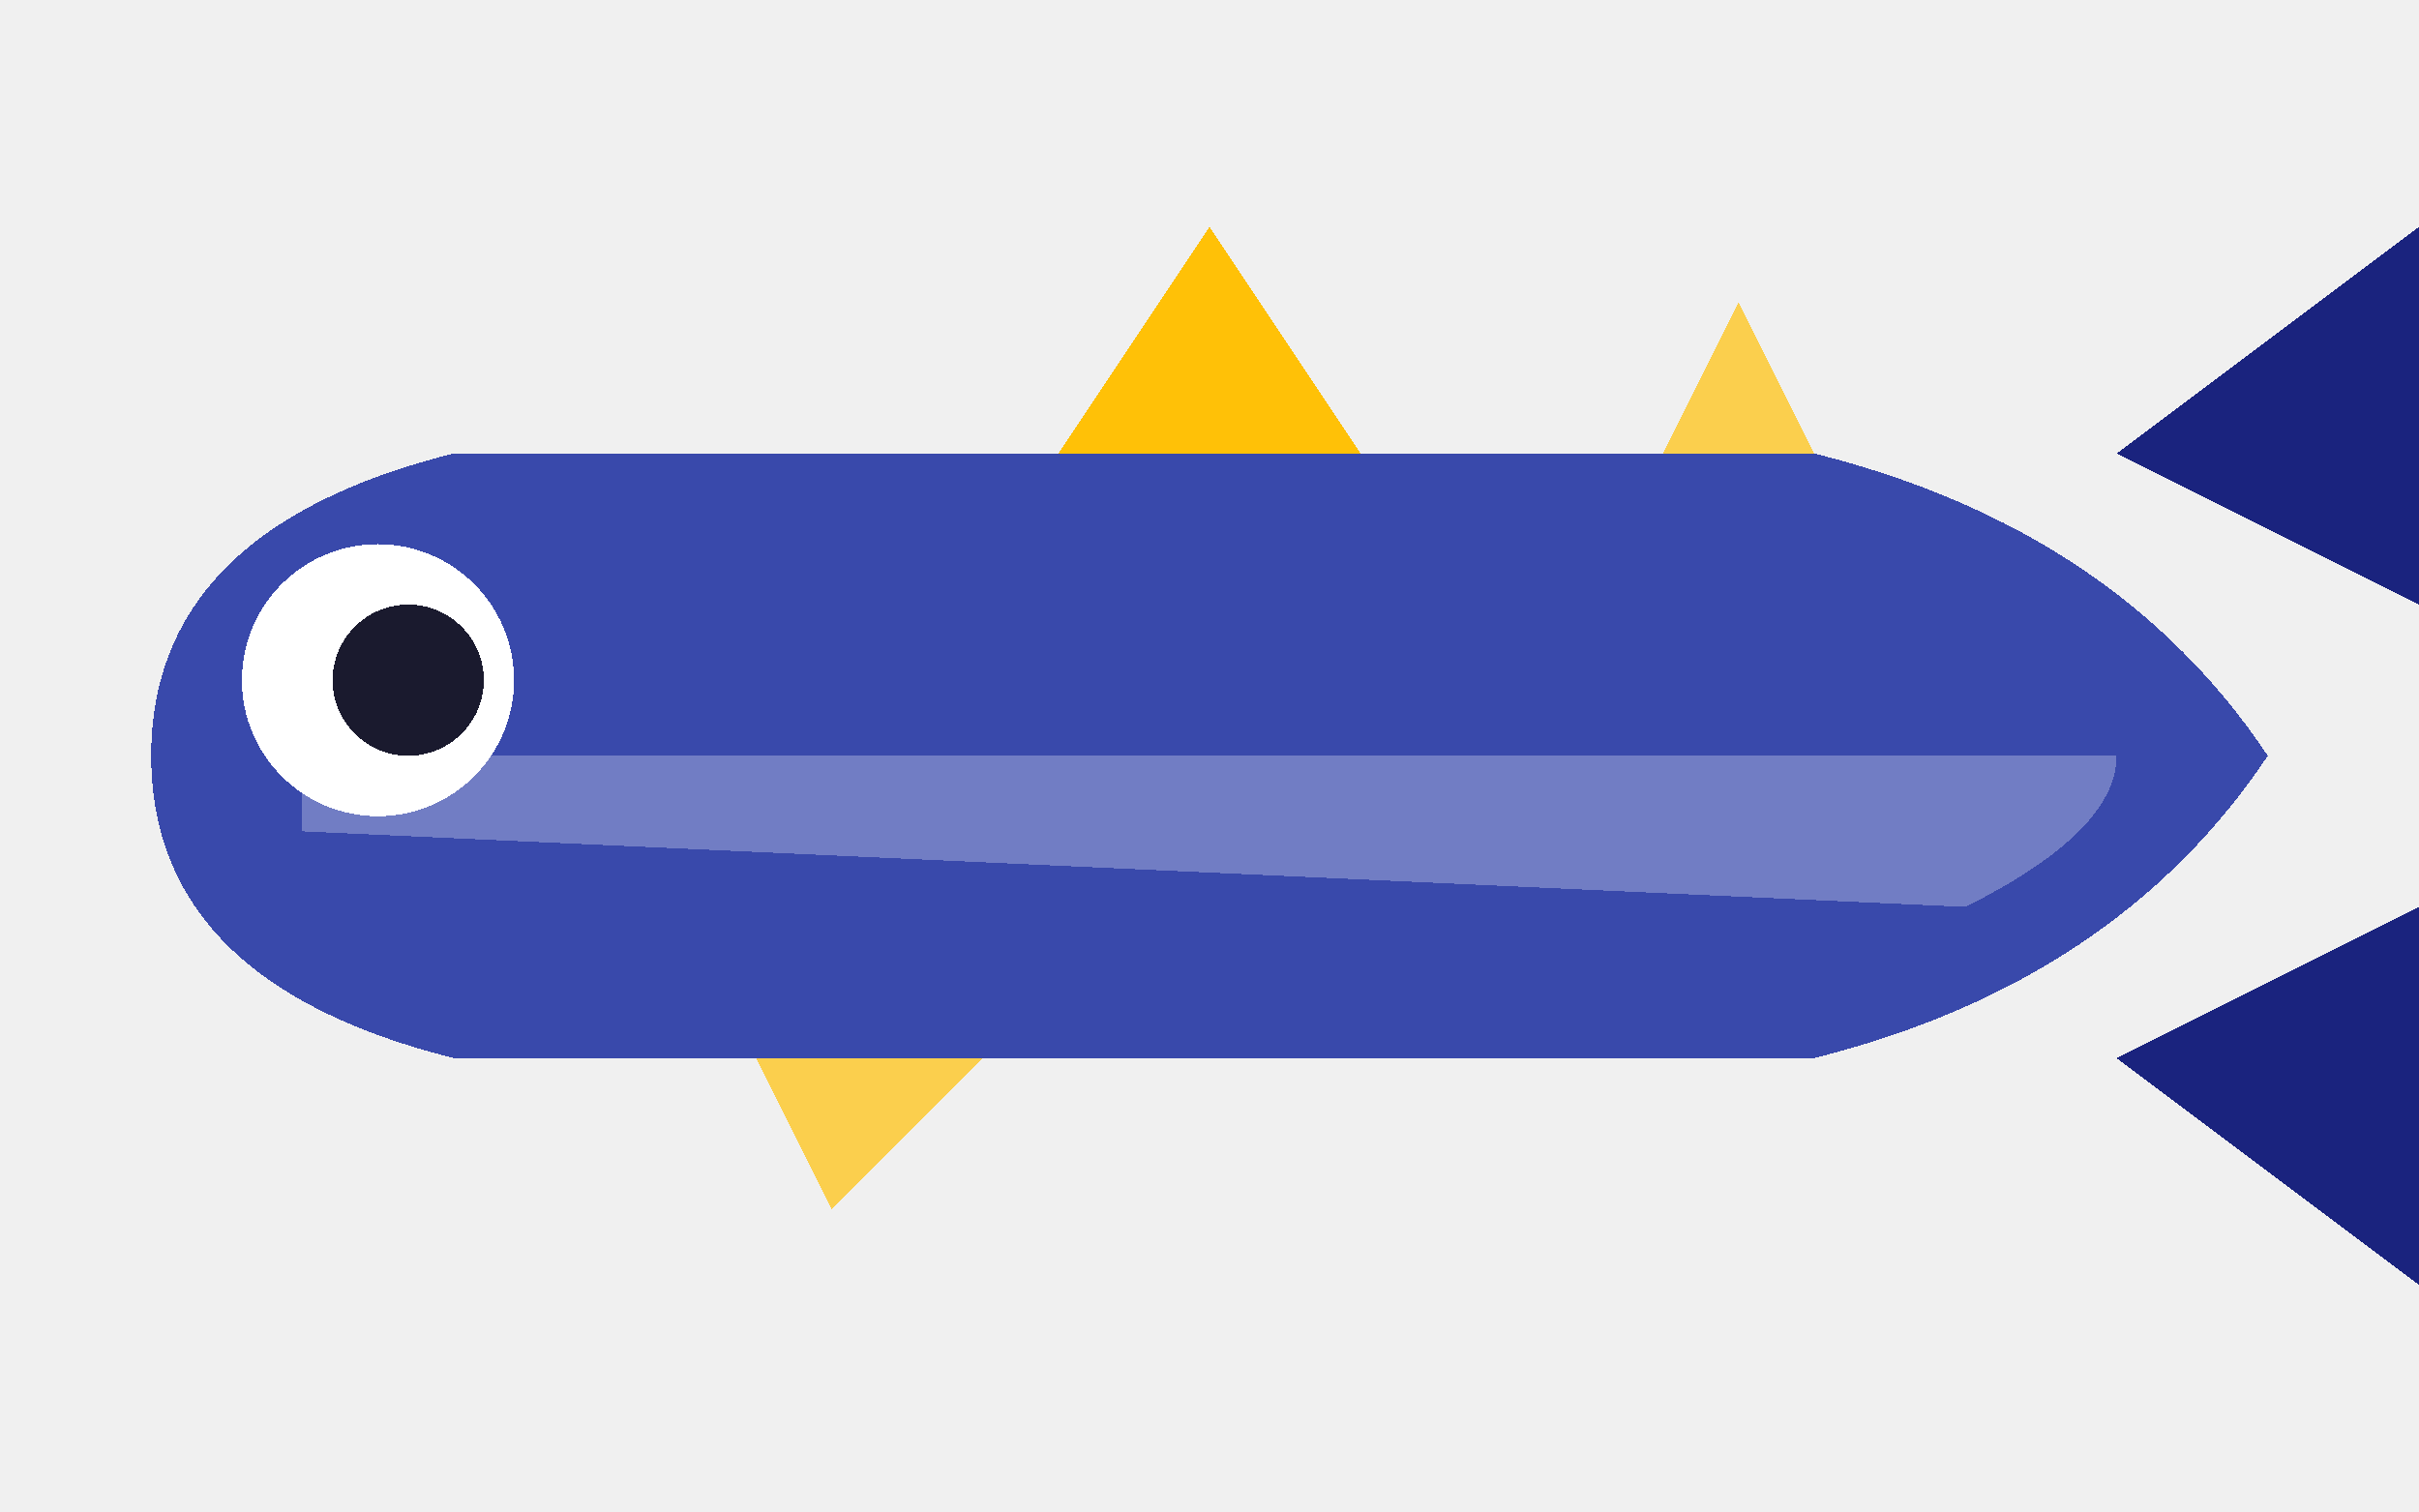
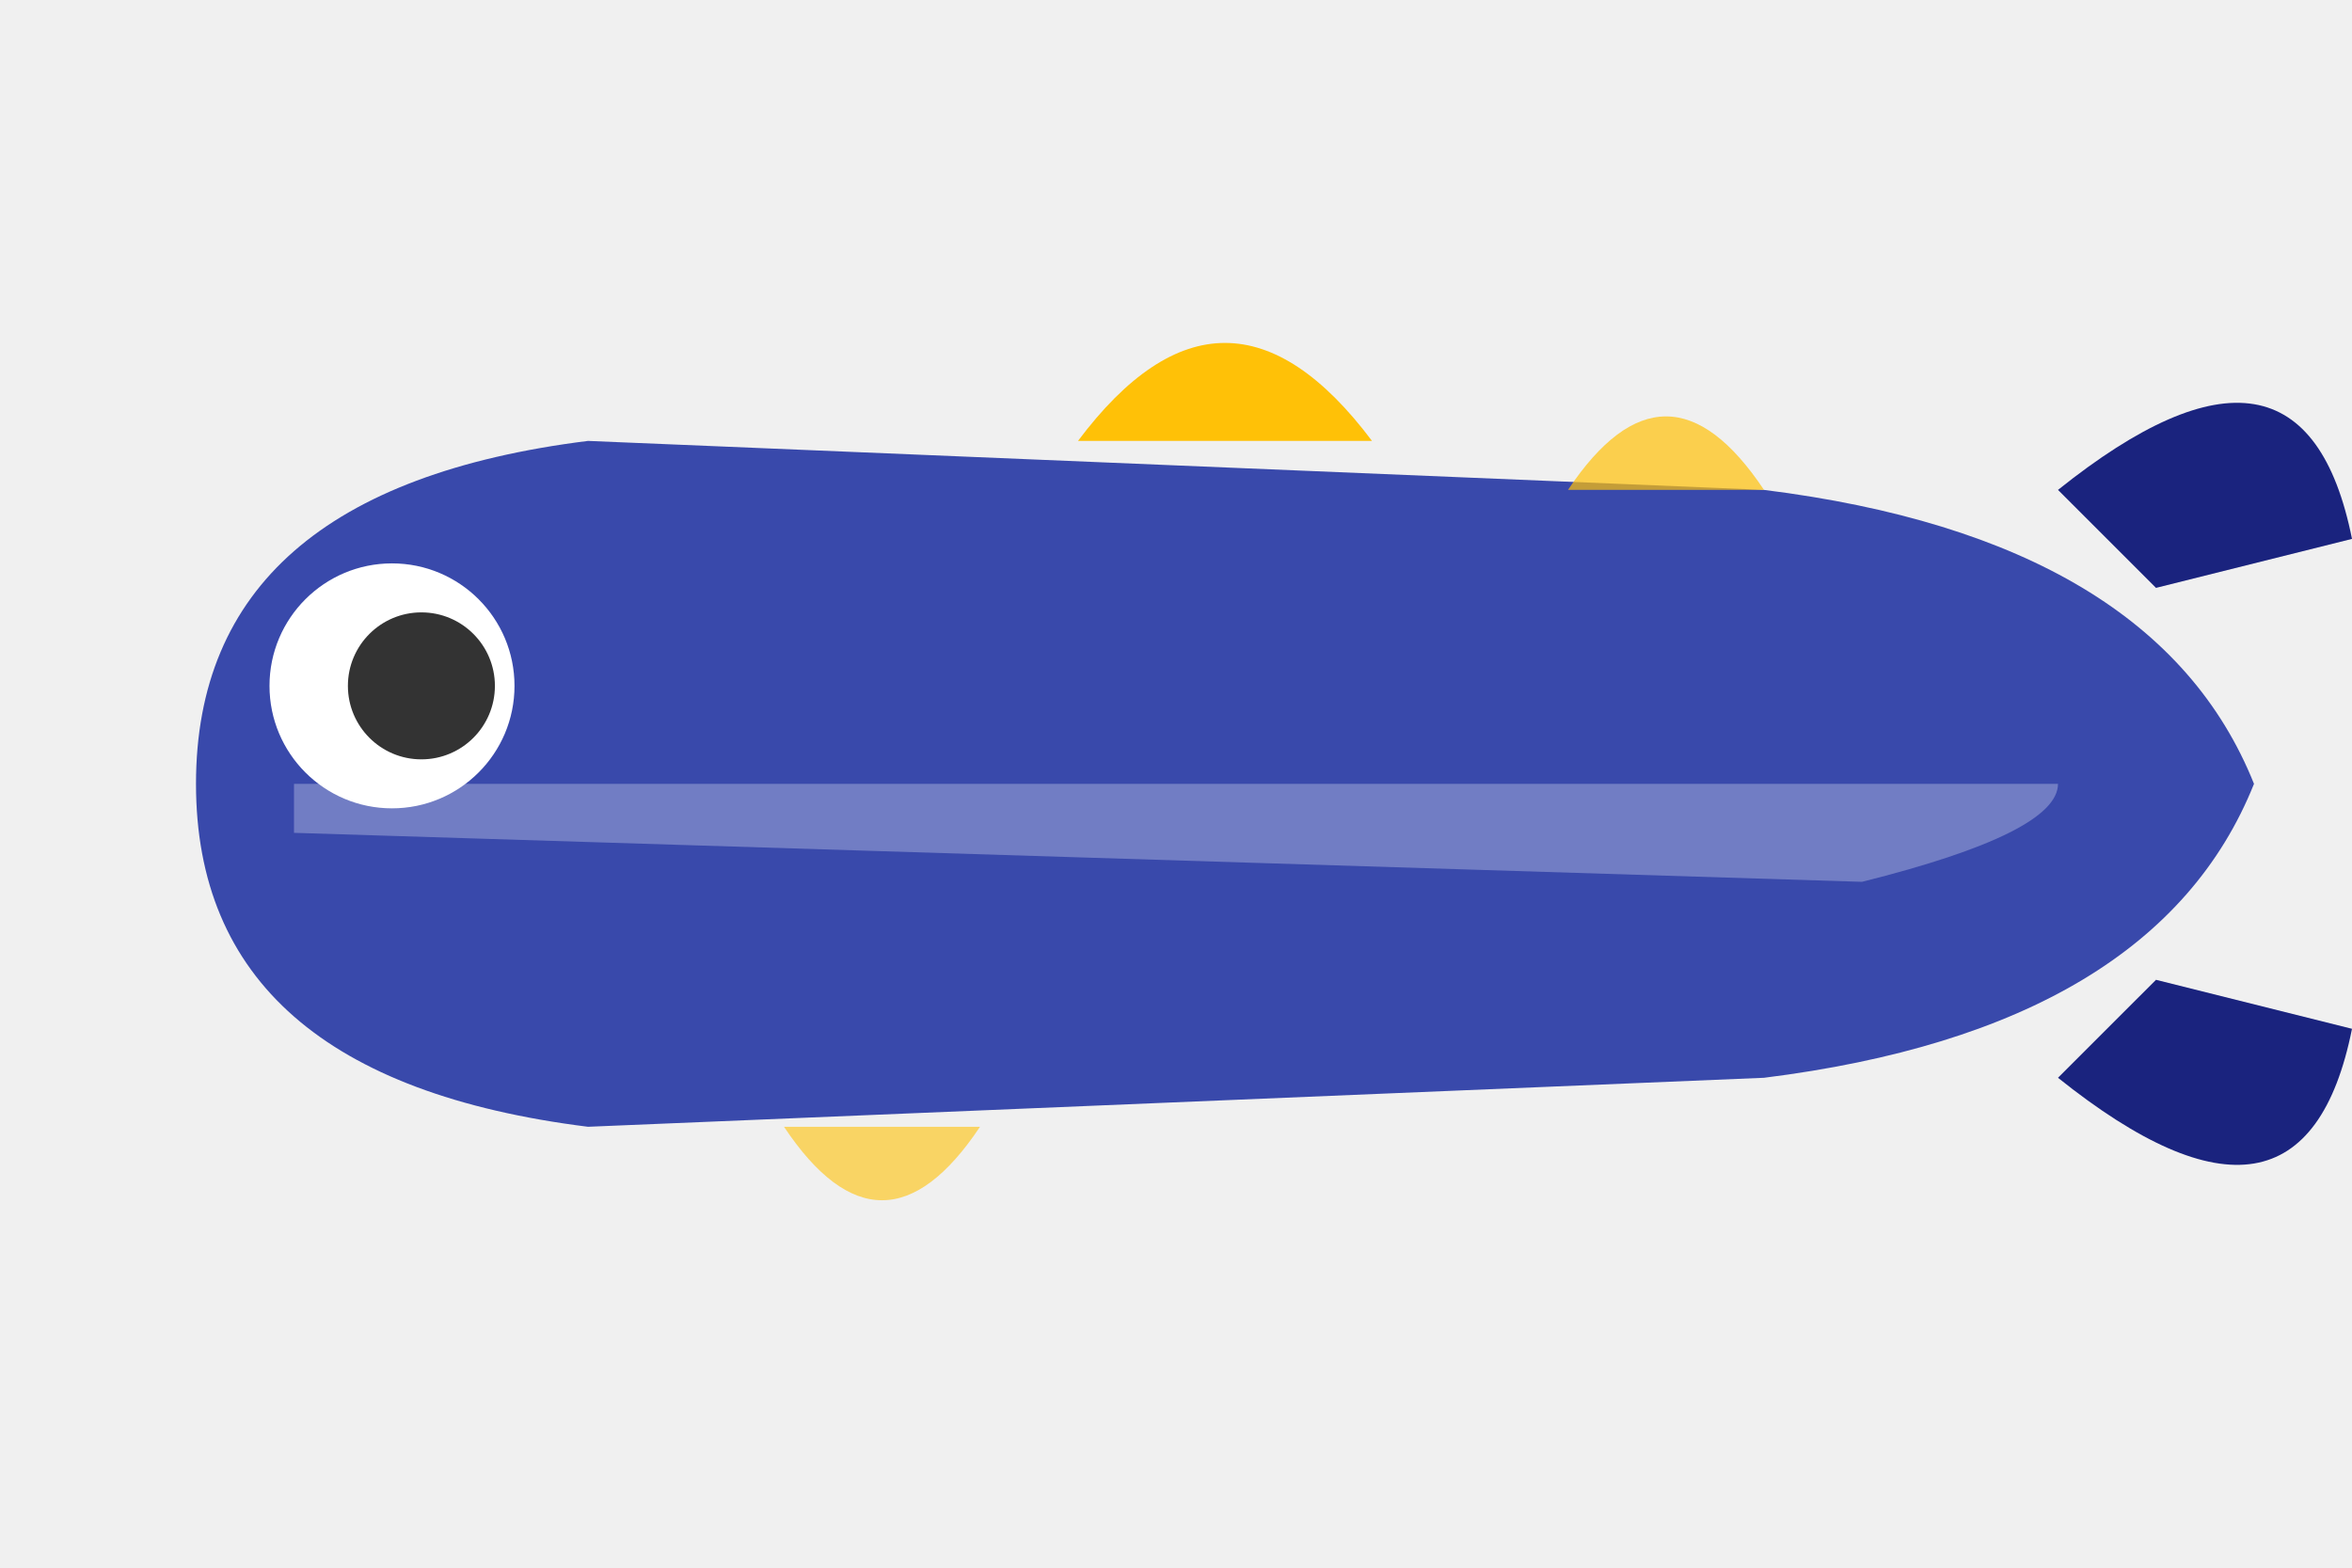
- <svg xmlns="http://www.w3.org/2000/svg" viewBox="0 0 32 20" width="64" height="40" shape-rendering="crispEdges">
-   <path d="M2,10 Q2,7 6,6 L24,6 Q28,7 30,10 Q28,13 24,14 L6,14 Q2,13 2,10 Z" fill="#3949AB" />
-   <path d="M4,11 L26,12 Q28,11 28,10 L4,10 Z" fill="#C5CAE9" opacity="0.4" />
-   <path d="M28,6 L32,3 L32,8 Z" fill="#1A237E" />
-   <path d="M28,14 L32,17 L32,12 Z" fill="#1A237E" />
-   <path d="M14,6 L16,3 L18,6 Z" fill="#FFC107" />
-   <path d="M22,6 L23,4 L24,6 Z" fill="#FFC107" opacity="0.7" />
-   <path d="M10,14 L11,16 L13,14 Z" fill="#FFC107" opacity="0.7" />
-   <circle cx="5" cy="9" r="1.8" fill="white" />
-   <circle cx="5.4" cy="9" r="1" fill="#1a1a2e" />
+ <svg xmlns="http://www.w3.org/2000/svg" viewBox="0 0 48 32" width="48" height="32">
+   <path d="M4,16 Q4,10 12,9 L36,10 Q44,11 46,16 Q44,21 36,22 L12,23 Q4,22 4,16 Z" fill="#3949AB" />
+   <path d="M6,17 L38,18 Q42,17 42,16 L6,16 Z" fill="#C5CAE9" opacity="0.4" />
+   <path d="M42,10 Q47,6 48,11 L44,12 Z" fill="#1A237E" />
+   <path d="M42,22 Q47,26 48,21 L44,20 Z" fill="#1A237E" />
+   <path d="M22,9 Q25,5 28,9 Z" fill="#FFC107" />
+   <path d="M32,10 Q34,7 36,10 Z" fill="#FFC107" opacity="0.7" />
+   <path d="M16,23 Q18,26 20,23 Z" fill="#FFC107" opacity="0.6" />
+   <circle cx="8" cy="14" r="2.5" fill="white" />
+   <circle cx="8.6" cy="14" r="1.5" fill="#333" />
</svg>
